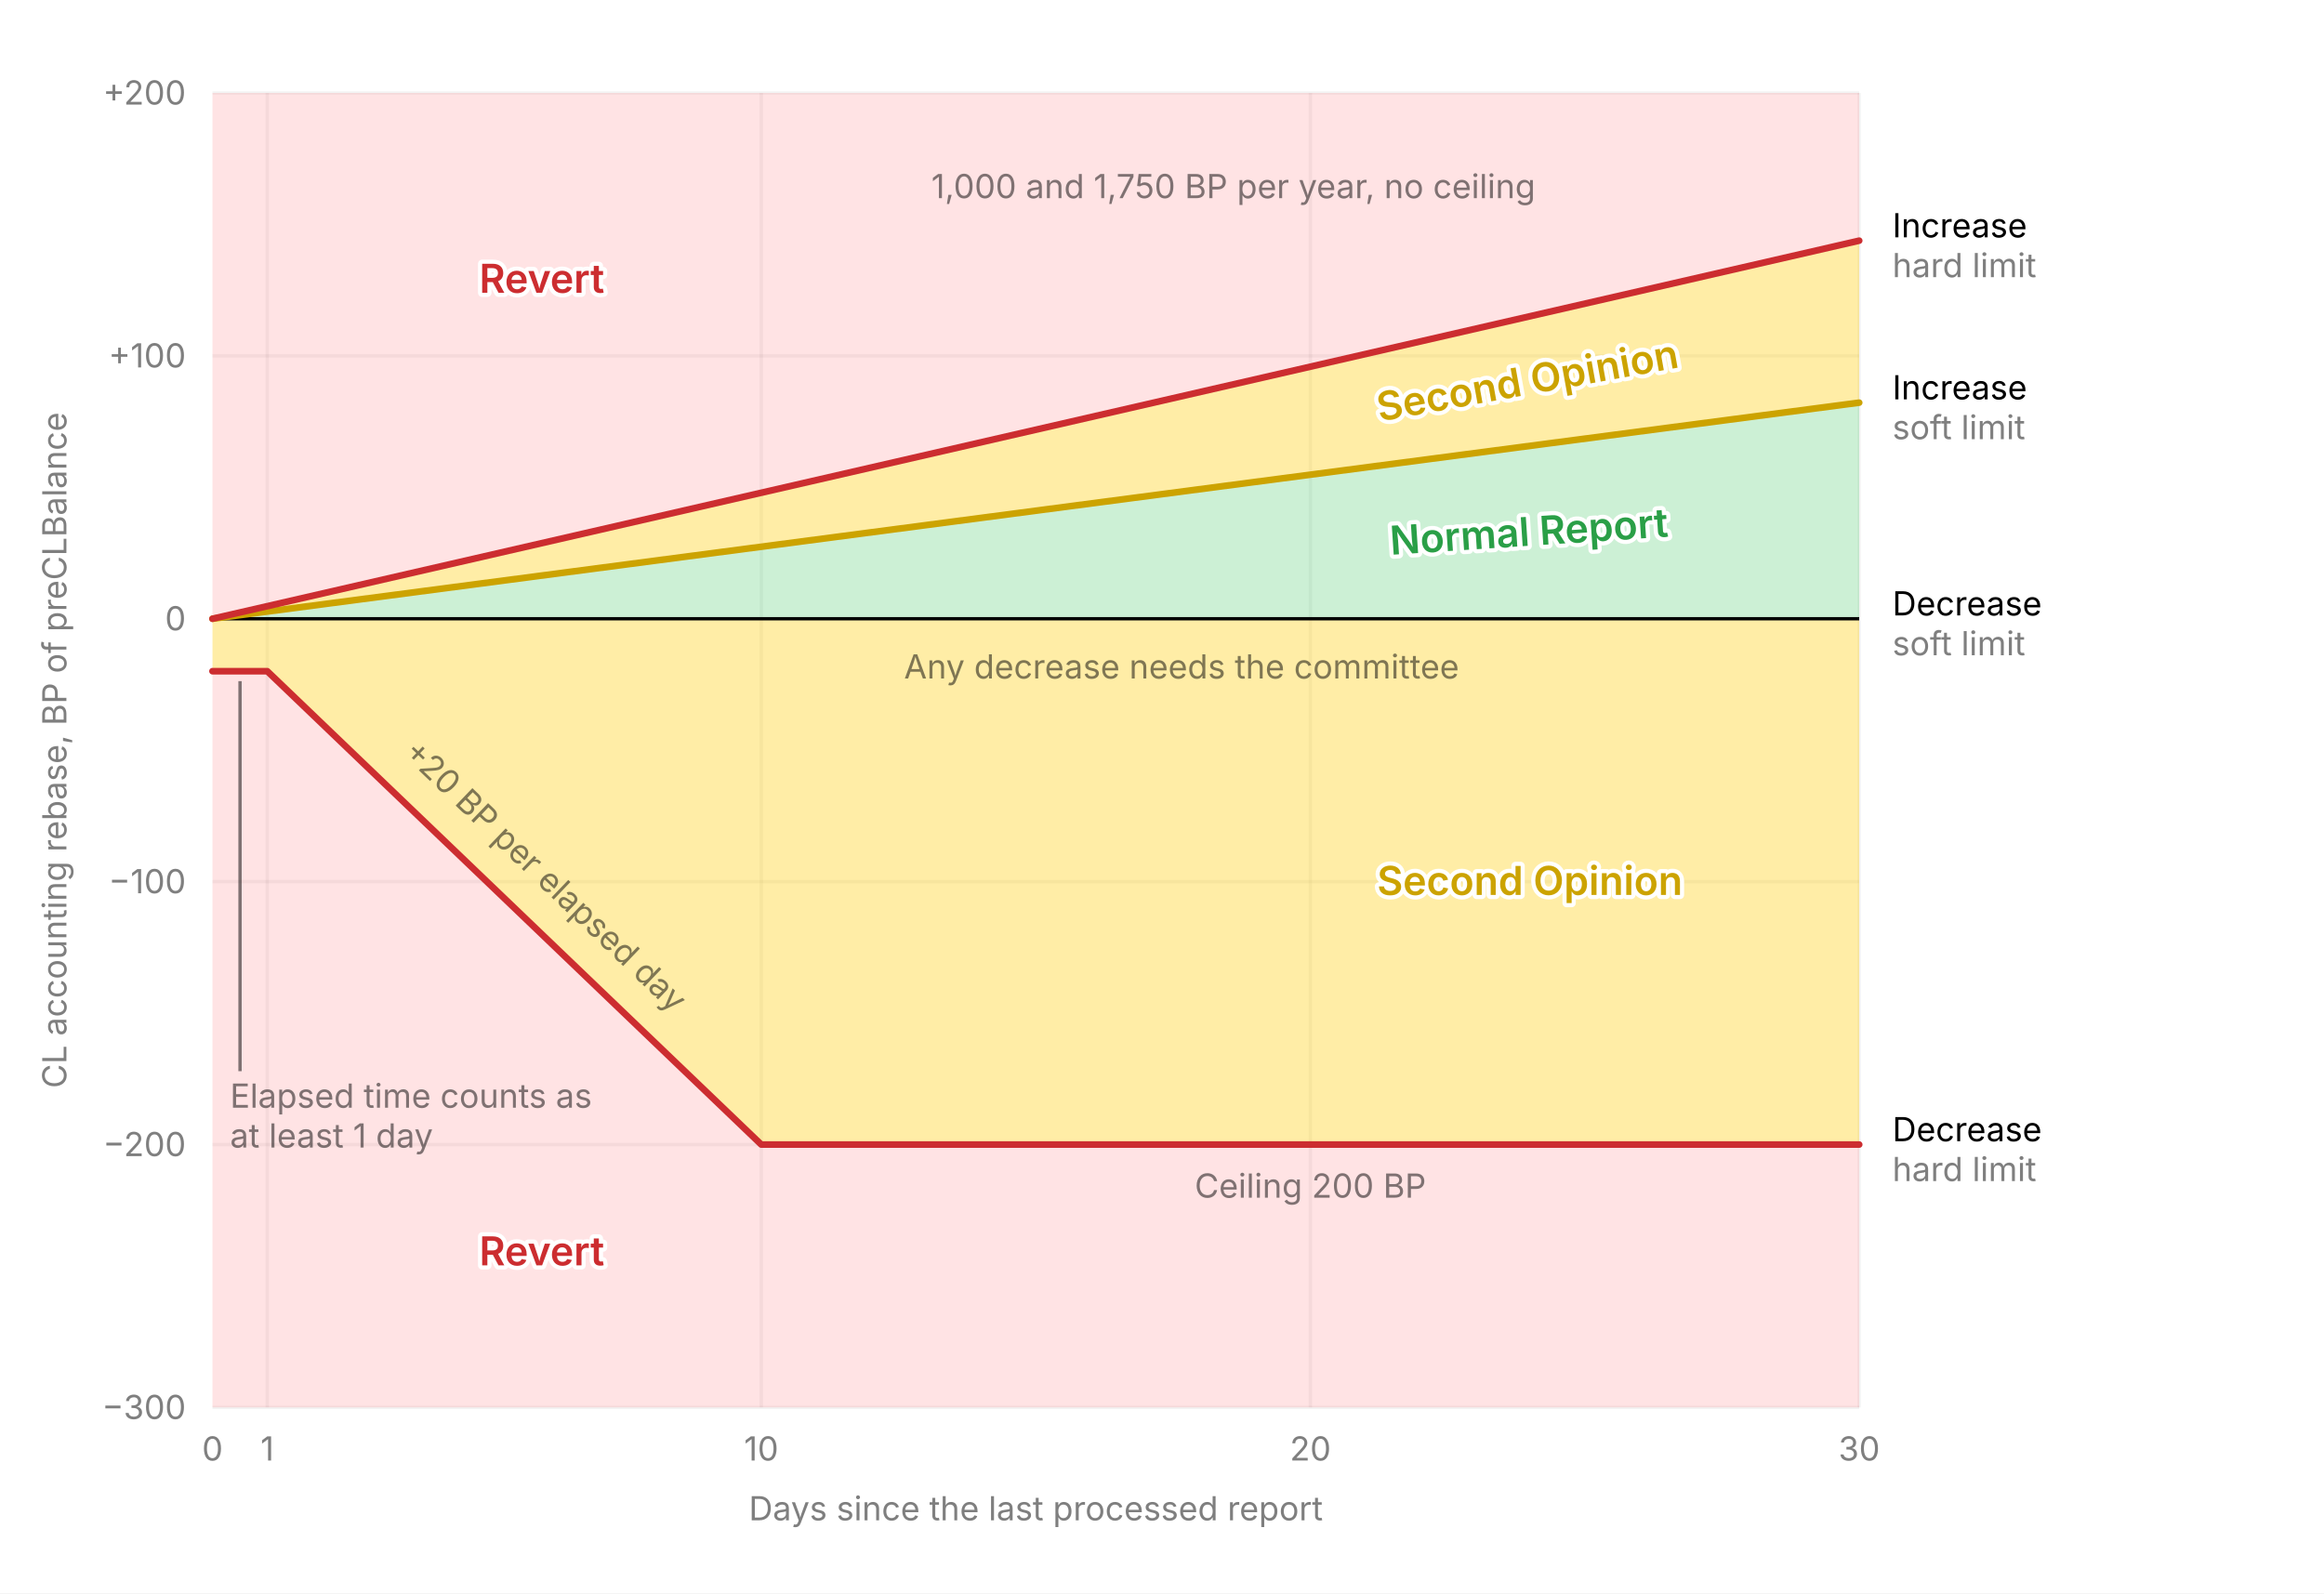
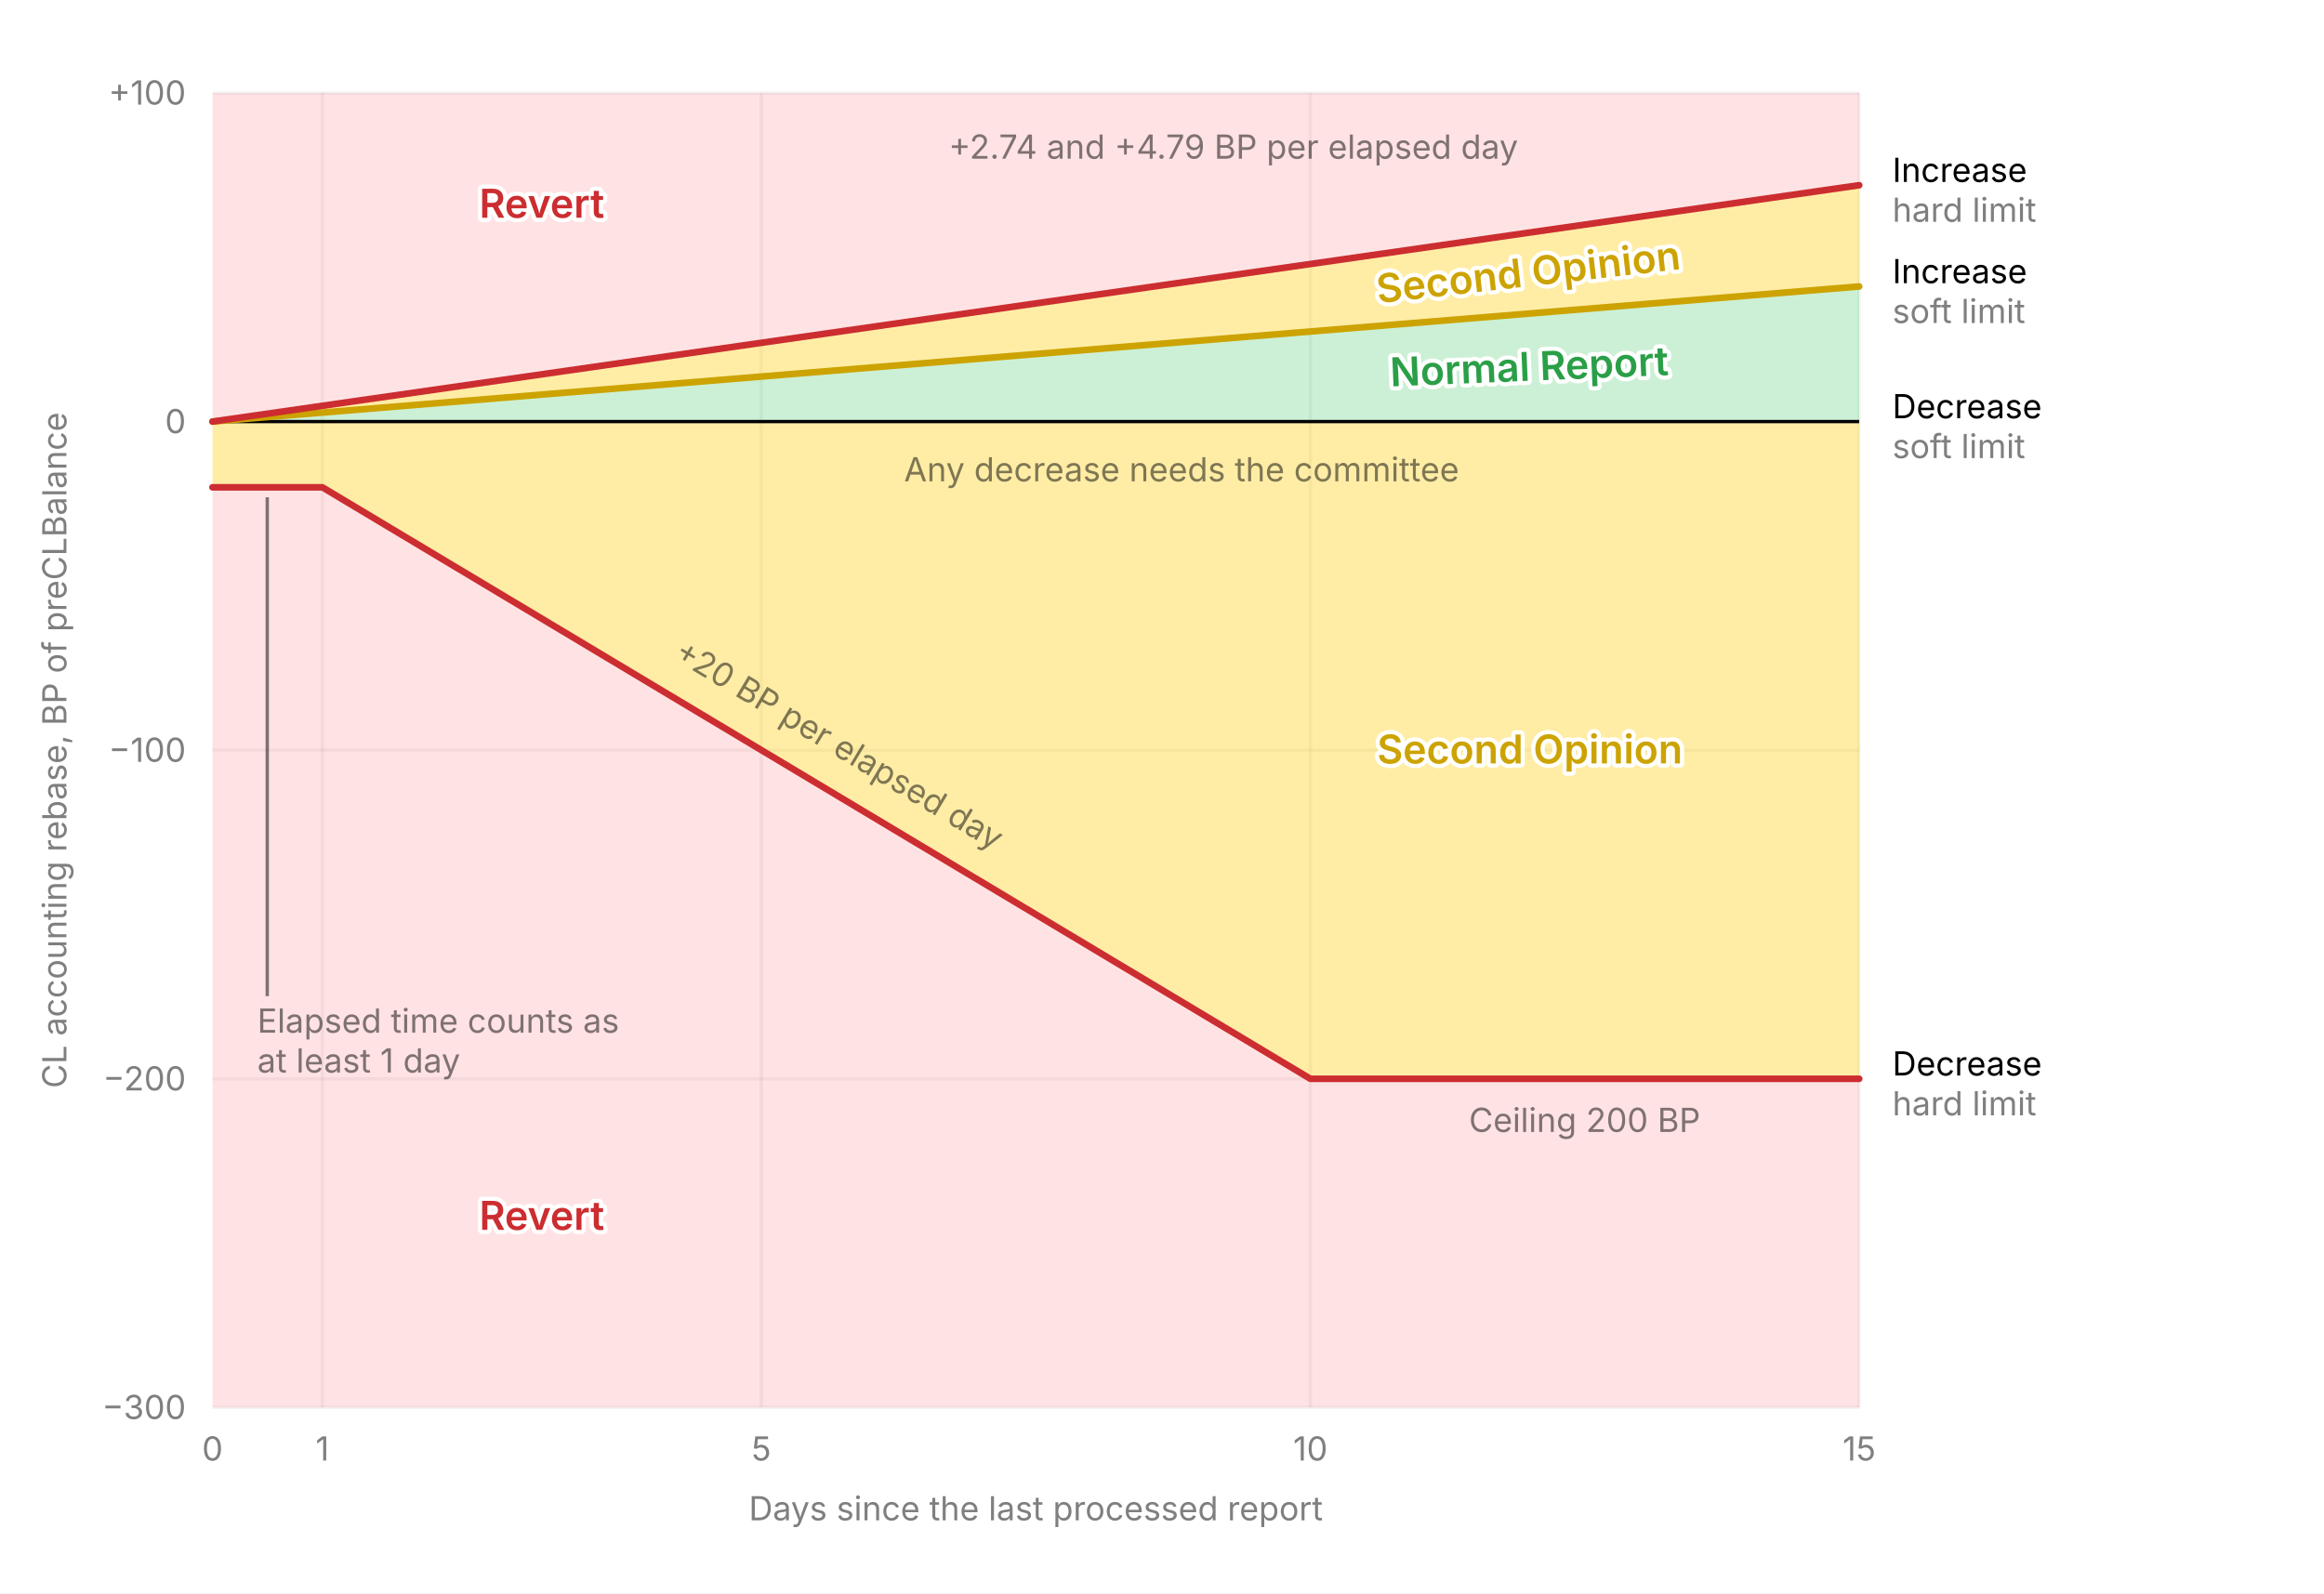
<svg xmlns="http://www.w3.org/2000/svg" width="700" height="480" viewBox="0 0 700 480" fill="none" font-family="Inter, -apple-system, 'Segoe UI', Helvetica, Arial, sans-serif">
  <rect width="700" height="480" fill="white" />
  <line x1="64" x2="560" y1="424.0" y2="424.0" stroke="black" stroke-opacity="0.05" />
  <text x="56.0" y="427.5" font-size="10" font-weight="400" fill="black" fill-opacity="0.5" text-anchor="end">−300</text>
-   <line x1="64" x2="560" y1="344.8" y2="344.8" stroke="black" stroke-opacity="0.05" />
-   <text x="56.0" y="348.3" font-size="10" font-weight="400" fill="black" fill-opacity="0.5" text-anchor="end">−200</text>
-   <line x1="64" x2="560" y1="265.6" y2="265.6" stroke="black" stroke-opacity="0.05" />
-   <text x="56.0" y="269.1" font-size="10" font-weight="400" fill="black" fill-opacity="0.5" text-anchor="end">−100</text>
-   <text x="56.0" y="189.9" font-size="10" font-weight="400" fill="black" fill-opacity="0.5" text-anchor="end">0</text>
-   <line x1="64" x2="560" y1="107.2" y2="107.2" stroke="black" stroke-opacity="0.05" />
-   <text x="56.0" y="110.7" font-size="10" font-weight="400" fill="black" fill-opacity="0.5" text-anchor="end">+100</text>
+   <line x1="64" x2="560" y1="325.0" y2="325.0" stroke="black" stroke-opacity="0.05" />
+   <text x="56.0" y="328.5" font-size="10" font-weight="400" fill="black" fill-opacity="0.5" text-anchor="end">−200</text>
+   <line x1="64" x2="560" y1="226.0" y2="226.0" stroke="black" stroke-opacity="0.05" />
+   <text x="56.0" y="229.5" font-size="10" font-weight="400" fill="black" fill-opacity="0.5" text-anchor="end">−100</text>
+   <text x="56.0" y="130.5" font-size="10" font-weight="400" fill="black" fill-opacity="0.5" text-anchor="end">0</text>
  <line x1="64" x2="560" y1="28.0" y2="28.0" stroke="black" stroke-opacity="0.05" />
-   <text x="56.0" y="31.5" font-size="10" font-weight="400" fill="black" fill-opacity="0.5" text-anchor="end">+200</text>
-   <line x1="80.5" x2="80.5" y1="28" y2="424" stroke="black" stroke-opacity="0.05" />
+   <text x="56.0" y="31.5" font-size="10" font-weight="400" fill="black" fill-opacity="0.5" text-anchor="end">+100</text>
+   <line x1="97.1" x2="97.1" y1="28" y2="424" stroke="black" stroke-opacity="0.05" />
  <line x1="229.3" x2="229.3" y1="28" y2="424" stroke="black" stroke-opacity="0.05" />
  <line x1="394.7" x2="394.7" y1="28" y2="424" stroke="black" stroke-opacity="0.05" />
  <line x1="560.0" x2="560.0" y1="28" y2="424" stroke="black" stroke-opacity="0.05" />
  <text x="64.0" y="440.0" font-size="10" font-weight="400" fill="black" fill-opacity="0.5" text-anchor="middle">0</text>
-   <text x="80.5" y="440.0" font-size="10" font-weight="400" fill="black" fill-opacity="0.5" text-anchor="middle">1</text>
-   <text x="229.3" y="440.0" font-size="10" font-weight="400" fill="black" fill-opacity="0.5" text-anchor="middle">10</text>
-   <text x="394.7" y="440.0" font-size="10" font-weight="400" fill="black" fill-opacity="0.5" text-anchor="middle">20</text>
-   <text x="560.0" y="440.0" font-size="10" font-weight="400" fill="black" fill-opacity="0.5" text-anchor="middle">30</text>
+   <text x="97.1" y="440.0" font-size="10" font-weight="400" fill="black" fill-opacity="0.5" text-anchor="middle">1</text>
+   <text x="229.3" y="440.0" font-size="10" font-weight="400" fill="black" fill-opacity="0.5" text-anchor="middle">5</text>
+   <text x="394.7" y="440.0" font-size="10" font-weight="400" fill="black" fill-opacity="0.5" text-anchor="middle">10</text>
+   <text x="560.0" y="440.0" font-size="10" font-weight="400" fill="black" fill-opacity="0.5" text-anchor="middle">15</text>
  <text x="312.0" y="458.0" font-size="10" font-weight="400" fill="black" fill-opacity="0.5" text-anchor="middle">Days since the last processed report</text>
  <text x="20.0" y="226.0" font-size="10" font-weight="400" fill="black" fill-opacity="0.5" text-anchor="middle" transform="rotate(-90.00 20.0 226.0)">CL accounting rebase, BP of preCLBalance</text>
-   <polygon points="64.0,186.4 560.0,121.3 560.0,186.4" fill="#34C759" fill-opacity="0.25" />
-   <polygon points="64.0,186.4 560.0,72.5 560.0,121.3" fill="#FFCC00" fill-opacity="0.35" />
-   <polygon points="64.0,186.4 64.0,28.0 560.0,28.0 560.0,72.5" fill="#FF383C" fill-opacity="0.14" />
-   <polygon points="64.0,186.4 64.0,202.2 80.5,202.2 229.3,344.8 560.0,344.8 560.0,186.4" fill="#FFCC00" fill-opacity="0.35" />
-   <polygon points="64.0,202.2 80.5,202.2 229.3,344.8 560.0,344.8 560.0,424.0 64.0,424.0" fill="#FF383C" fill-opacity="0.14" />
-   <line x1="64" x2="560" y1="186.4" y2="186.4" stroke="black" stroke-width="1" />
-   <polyline points="64.0,186.4 560.0,121.3" stroke="#CCA300" stroke-width="2" stroke-linecap="round" />
-   <polyline points="64.0,186.4 560.0,72.5" stroke="#CC2D30" stroke-width="2" stroke-linecap="round" />
-   <polyline points="64.0,202.2 80.5,202.2 229.3,344.8 560.0,344.8" stroke="#CC2D30" stroke-width="2" stroke-linejoin="round" stroke-linecap="round" />
-   <text x="460.8" y="118.8" font-size="12" font-weight="600" fill="#CCA300" stroke="white" stroke-width="2.5" stroke-linejoin="round" paint-order="stroke" text-anchor="middle" transform="rotate(-10.23 460.8 118.8)">Second Opinion</text>
-   <text x="460.8" y="164.4" font-size="12" font-weight="600" fill="#2A9F47" stroke="white" stroke-width="2.5" stroke-linejoin="round" paint-order="stroke" text-anchor="middle" transform="rotate(-3.75 460.8 164.4)">Normal Report</text>
-   <text x="163.2" y="88.2" font-size="12" font-weight="600" fill="#CC2D30" stroke="white" stroke-width="2.5" stroke-linejoin="round" paint-order="stroke" text-anchor="middle">Revert</text>
-   <text x="460.8" y="269.6" font-size="12" font-weight="600" fill="#CCA300" stroke="white" stroke-width="2.5" stroke-linejoin="round" paint-order="stroke" text-anchor="middle">Second Opinion</text>
-   <text x="163.2" y="381.2" font-size="12" font-weight="600" fill="#CC2D30" stroke="white" stroke-width="2.5" stroke-linejoin="round" paint-order="stroke" text-anchor="middle">Revert</text>
-   <text x="371.5" y="59.7" font-size="10" font-weight="400" fill="black" fill-opacity="0.5" text-anchor="middle">1,000 and 1,750 BP per year, no ceiling</text>
-   <text x="272.3" y="204.4" font-size="10" font-weight="400" fill="black" fill-opacity="0.5" text-anchor="start">Any decrease needs the committee</text>
-   <line x1="72.3" y1="205.2" x2="72.3" y2="322.7" stroke="black" stroke-opacity="0.5" />
-   <text x="69.3" y="333.7" font-size="10" font-weight="400" fill="black" fill-opacity="0.5" text-anchor="start">Elapsed time counts as</text>
-   <text x="69.3" y="345.7" font-size="10" font-weight="400" fill="black" fill-opacity="0.5" text-anchor="start">at least 1 day</text>
-   <text x="161.9" y="266.3" font-size="10" font-weight="400" fill="black" fill-opacity="0.5" text-anchor="middle" transform="rotate(43.77 161.9 266.3)">+20 BP per elapsed day</text>
-   <text x="394.7" y="360.8" font-size="10" font-weight="400" fill="black" fill-opacity="0.5" text-anchor="middle">Ceiling 200 BP</text>
-   <text x="570.0" y="71.5" font-size="10" font-weight="400" fill="black" text-anchor="start">Increase</text>
-   <text x="570.0" y="83.5" font-size="10" font-weight="400" fill="black" fill-opacity="0.5" text-anchor="start">hard limit</text>
-   <text x="570.0" y="120.3" font-size="10" font-weight="400" fill="black" text-anchor="start">Increase</text>
-   <text x="570.0" y="132.3" font-size="10" font-weight="400" fill="black" fill-opacity="0.5" text-anchor="start">soft limit</text>
-   <text x="570.0" y="185.4" font-size="10" font-weight="400" fill="black" text-anchor="start">Decrease</text>
-   <text x="570.0" y="197.4" font-size="10" font-weight="400" fill="black" fill-opacity="0.5" text-anchor="start">soft limit</text>
-   <text x="570.0" y="343.8" font-size="10" font-weight="400" fill="black" text-anchor="start">Decrease</text>
-   <text x="570.0" y="355.8" font-size="10" font-weight="400" fill="black" fill-opacity="0.5" text-anchor="start">hard limit</text>
+   <polygon points="64.0,127.0 560.0,86.3 560.0,127.0" fill="#34C759" fill-opacity="0.25" />
+   <polygon points="64.0,127.0 560.0,55.8 560.0,86.3" fill="#FFCC00" fill-opacity="0.35" />
+   <polygon points="64.0,127.0 64.0,28.0 560.0,28.0 560.0,55.8" fill="#FF383C" fill-opacity="0.14" />
+   <polygon points="64.0,127.0 64.0,146.8 97.1,146.8 394.7,325.0 560.0,325.0 560.0,127.0" fill="#FFCC00" fill-opacity="0.35" />
+   <polygon points="64.0,146.8 97.1,146.8 394.7,325.0 560.0,325.0 560.0,424.0 64.0,424.0" fill="#FF383C" fill-opacity="0.14" />
+   <line x1="64" x2="560" y1="127.0" y2="127.0" stroke="black" stroke-width="1" />
+   <polyline points="64.0,127.0 560.0,86.3" stroke="#CCA300" stroke-width="2" stroke-linecap="round" />
+   <polyline points="64.0,127.0 560.0,55.8" stroke="#CC2D30" stroke-width="2" stroke-linecap="round" />
+   <polyline points="64.0,146.8 97.1,146.8 394.7,325.0 560.0,325.0" stroke="#CC2D30" stroke-width="2" stroke-linejoin="round" stroke-linecap="round" />
+   <text x="460.8" y="86.2" font-size="12" font-weight="600" fill="#CCA300" stroke="white" stroke-width="2.5" stroke-linejoin="round" paint-order="stroke" text-anchor="middle" transform="rotate(-6.43 460.8 86.2)">Second Opinion</text>
+   <text x="460.8" y="114.7" font-size="12" font-weight="600" fill="#2A9F47" stroke="white" stroke-width="2.5" stroke-linejoin="round" paint-order="stroke" text-anchor="middle" transform="rotate(-2.35 460.8 114.7)">Normal Report</text>
+   <text x="163.2" y="65.6" font-size="12" font-weight="600" fill="#CC2D30" stroke="white" stroke-width="2.5" stroke-linejoin="round" paint-order="stroke" text-anchor="middle">Revert</text>
+   <text x="460.8" y="230.0" font-size="12" font-weight="600" fill="#CCA300" stroke="white" stroke-width="2.5" stroke-linejoin="round" paint-order="stroke" text-anchor="middle">Second Opinion</text>
+   <text x="163.2" y="370.5" font-size="12" font-weight="600" fill="#CC2D30" stroke="white" stroke-width="2.5" stroke-linejoin="round" paint-order="stroke" text-anchor="middle">Revert</text>
+   <text x="371.5" y="47.8" font-size="10" font-weight="400" fill="black" fill-opacity="0.5" text-anchor="middle">+2.74 and +4.79 BP per elapsed day</text>
+   <text x="272.3" y="145.0" font-size="10" font-weight="400" fill="black" fill-opacity="0.5" text-anchor="start">Any decrease needs the committee</text>
+   <line x1="80.5" y1="149.8" x2="80.5" y2="300.1" stroke="black" stroke-opacity="0.5" />
+   <text x="77.5" y="311.1" font-size="10" font-weight="400" fill="black" fill-opacity="0.5" text-anchor="start">Elapsed time counts as</text>
+   <text x="77.5" y="323.1" font-size="10" font-weight="400" fill="black" fill-opacity="0.5" text-anchor="start">at least 1 day</text>
+   <text x="251.0" y="227.3" font-size="10" font-weight="400" fill="black" fill-opacity="0.5" text-anchor="middle" transform="rotate(30.91 251.0 227.3)">+20 BP per elapsed day</text>
+   <text x="477.3" y="341.0" font-size="10" font-weight="400" fill="black" fill-opacity="0.5" text-anchor="middle">Ceiling 200 BP</text>
+   <text x="570.0" y="54.8" font-size="10" font-weight="400" fill="black" text-anchor="start">Increase</text>
+   <text x="570.0" y="66.8" font-size="10" font-weight="400" fill="black" fill-opacity="0.5" text-anchor="start">hard limit</text>
+   <text x="570.0" y="85.3" font-size="10" font-weight="400" fill="black" text-anchor="start">Increase</text>
+   <text x="570.0" y="97.3" font-size="10" font-weight="400" fill="black" fill-opacity="0.5" text-anchor="start">soft limit</text>
+   <text x="570.0" y="126.0" font-size="10" font-weight="400" fill="black" text-anchor="start">Decrease</text>
+   <text x="570.0" y="138.0" font-size="10" font-weight="400" fill="black" fill-opacity="0.5" text-anchor="start">soft limit</text>
+   <text x="570.0" y="324.0" font-size="10" font-weight="400" fill="black" text-anchor="start">Decrease</text>
+   <text x="570.0" y="336.0" font-size="10" font-weight="400" fill="black" fill-opacity="0.5" text-anchor="start">hard limit</text>
</svg>
